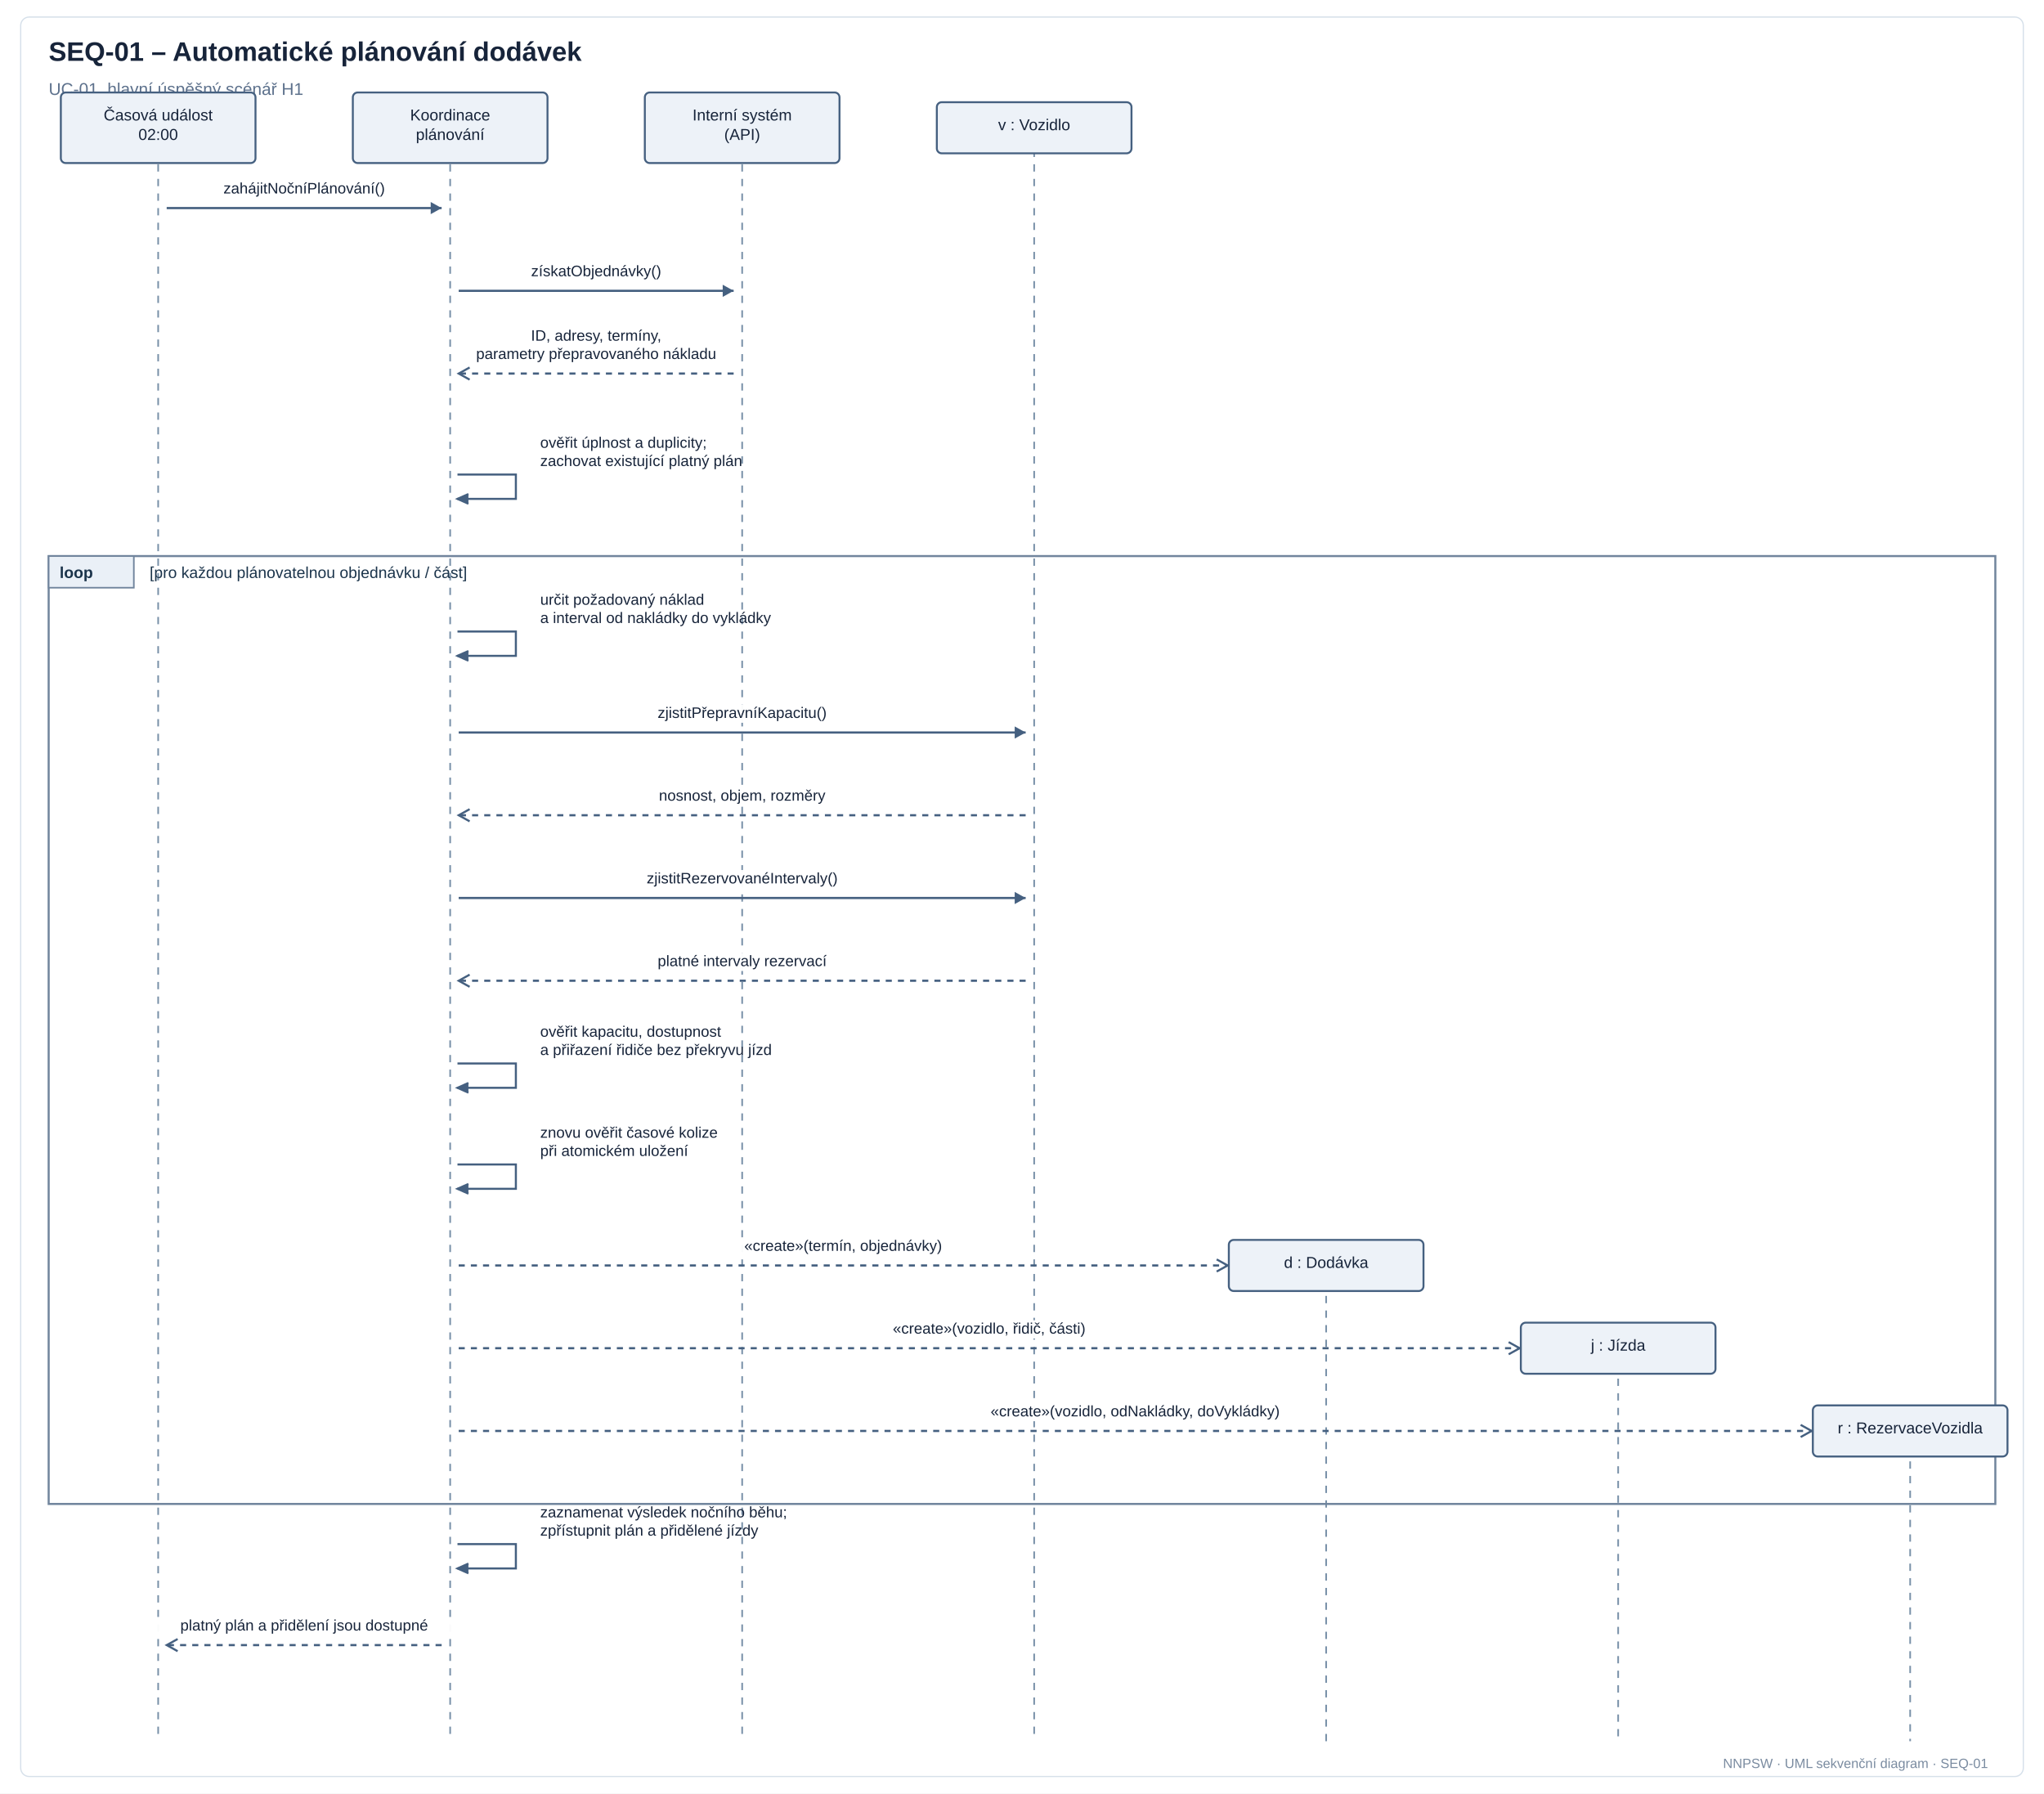
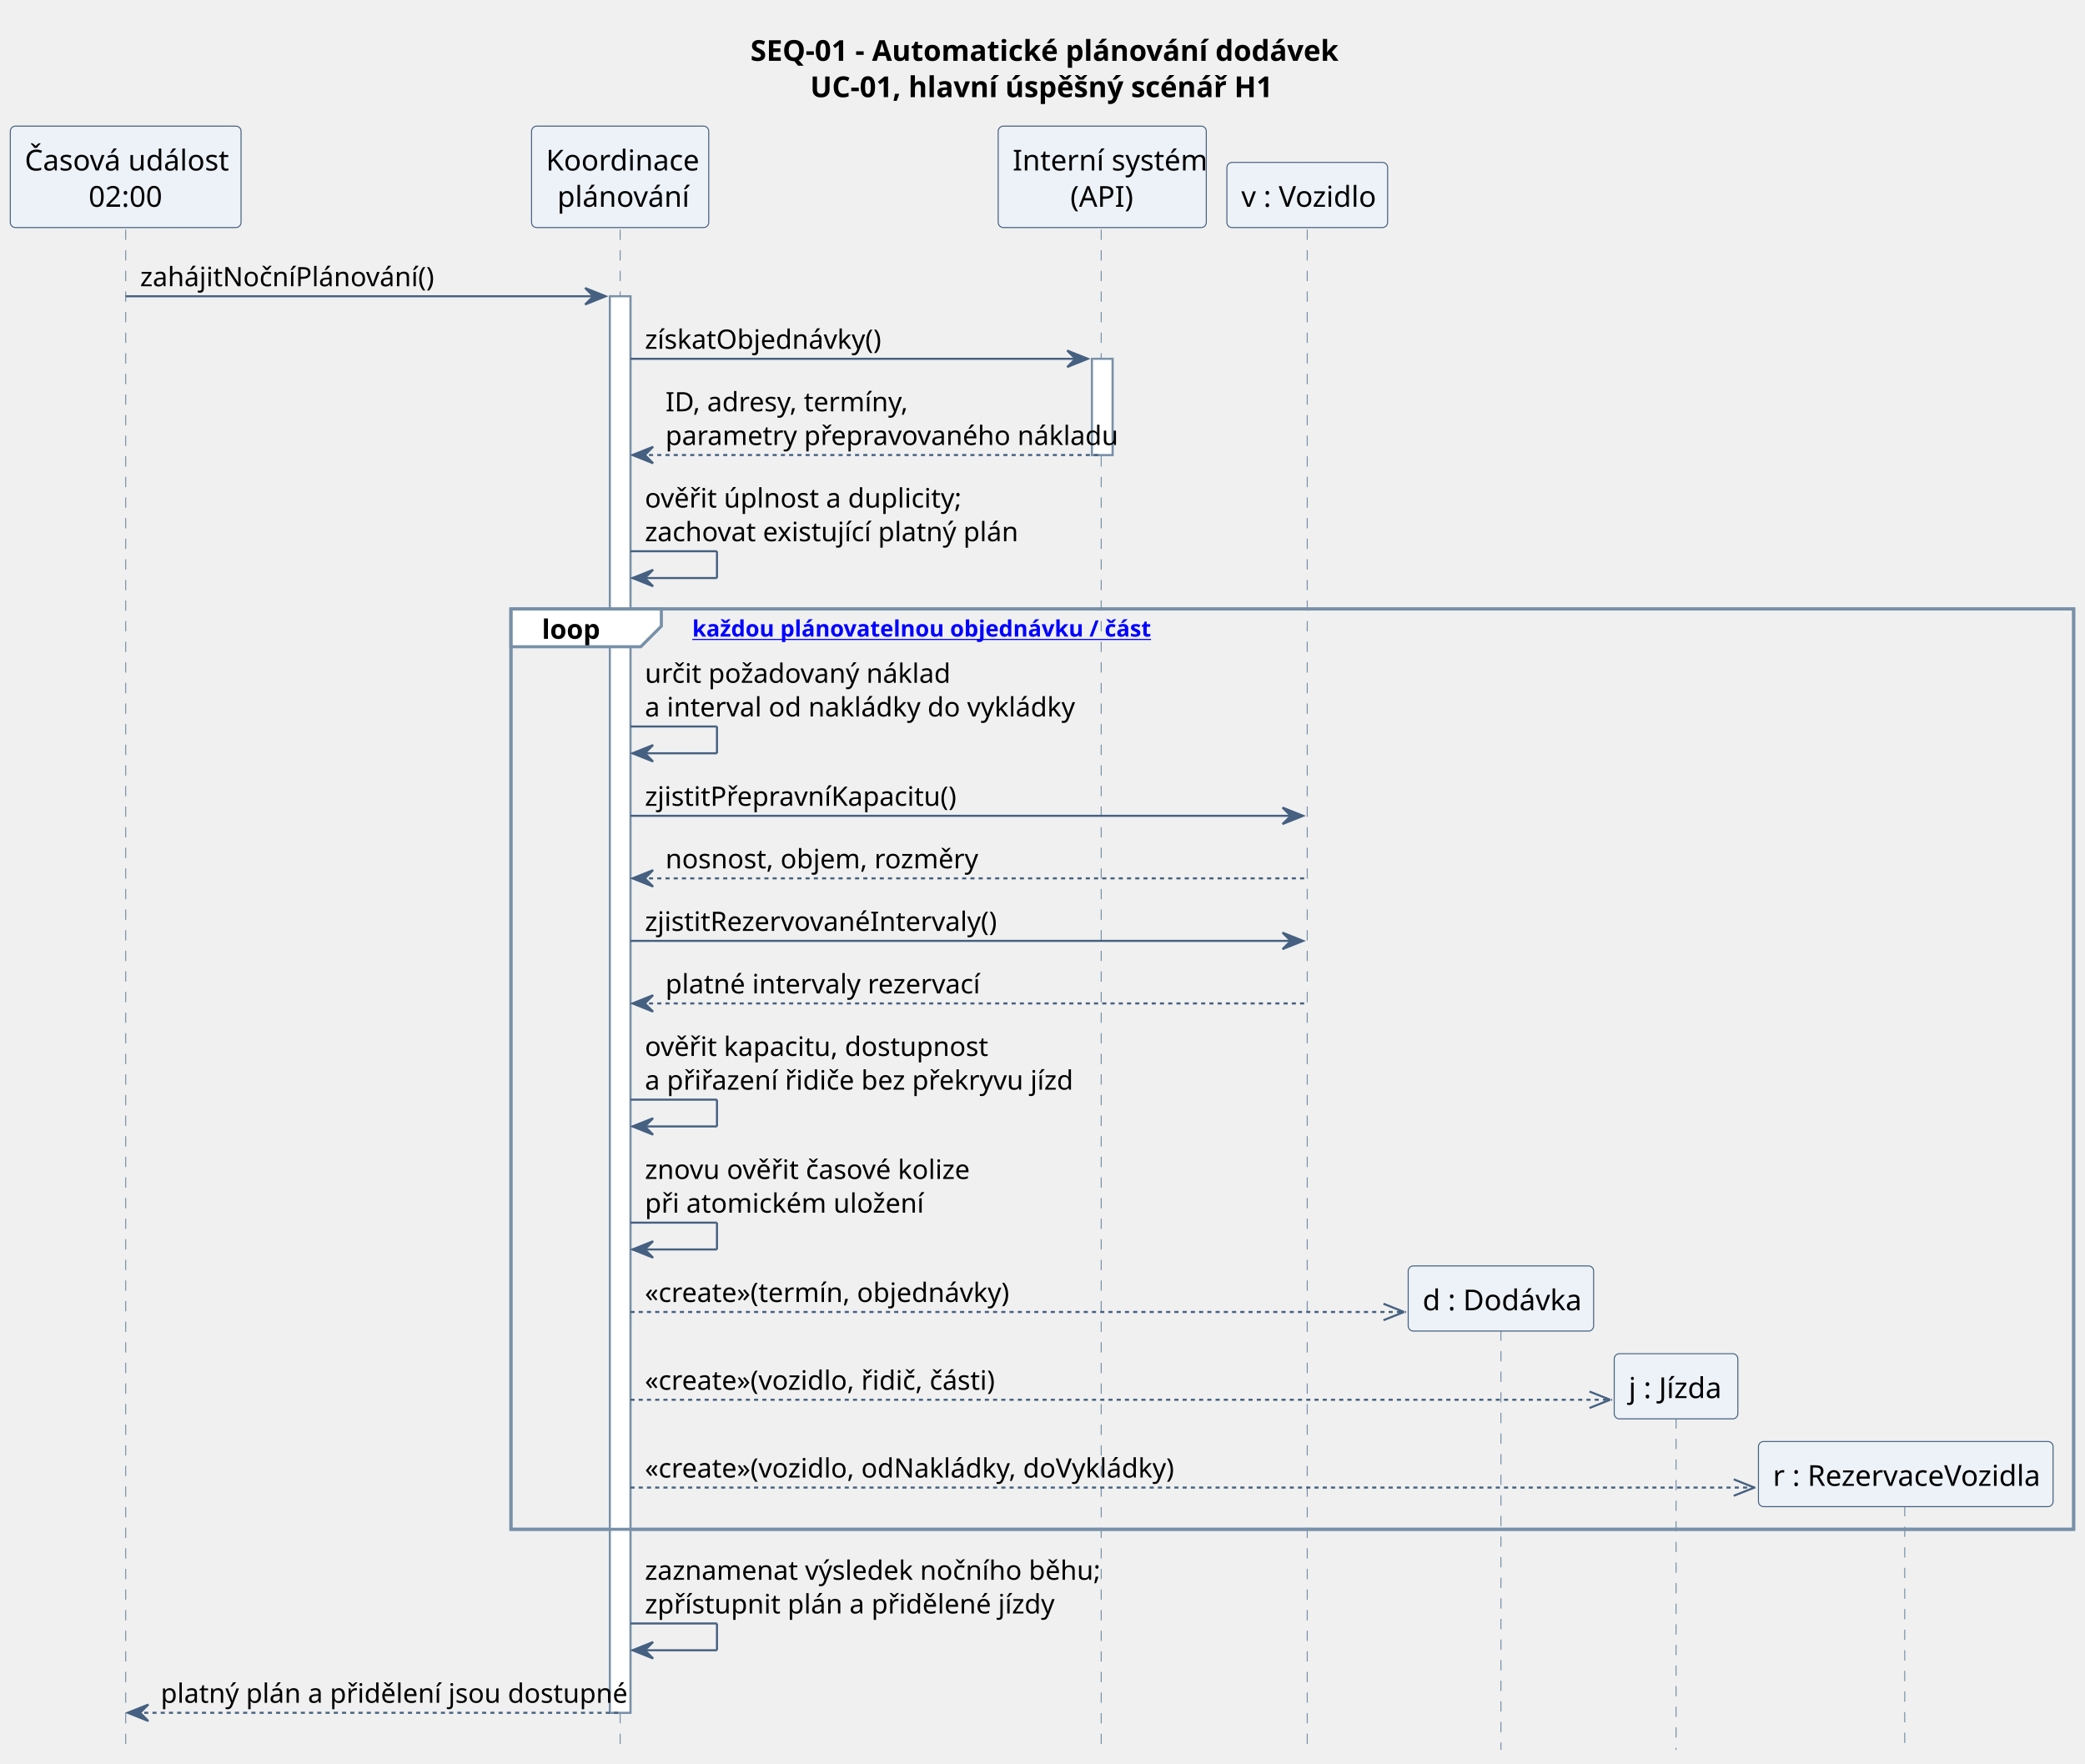
- <svg xmlns="http://www.w3.org/2000/svg" width="1680" height="1474" viewBox="0 0 1680 1474" role="img" aria-label="SEQ-01">
-   <rect width="1680" height="1474" fill="#FFFFFF" />
-   <rect x="17" y="14" width="1646" height="1446" rx="7" fill="none" stroke="#D6E0EA" />
-   <text x="40" y="50" font-size="22" font-weight="700" font-family="Arial, sans-serif" fill="#17243A">SEQ-01 – Automatické plánování dodávek</text>
-   <text x="40" y="78" font-size="14" font-family="Arial, sans-serif" fill="#5D718C">UC-01, hlavní úspěšný scénář H1</text>
-   <line x1="130" y1="123" x2="130" y2="1431" stroke="#7890A8" stroke-width="1.35" stroke-dasharray="6 6" />
-   <line x1="370" y1="123" x2="370" y2="1431" stroke="#7890A8" stroke-width="1.35" stroke-dasharray="6 6" />
-   <line x1="610" y1="123" x2="610" y2="1431" stroke="#7890A8" stroke-width="1.35" stroke-dasharray="6 6" />
-   <line x1="850" y1="123" x2="850" y2="1431" stroke="#7890A8" stroke-width="1.35" stroke-dasharray="6 6" />
-   <line x1="1090" y1="1065" x2="1090" y2="1431" stroke="#7890A8" stroke-width="1.35" stroke-dasharray="6 6" />
-   <line x1="1330" y1="1133" x2="1330" y2="1431" stroke="#7890A8" stroke-width="1.35" stroke-dasharray="6 6" />
-   <line x1="1570" y1="1201" x2="1570" y2="1431" stroke="#7890A8" stroke-width="1.35" stroke-dasharray="6 6" />
-   <rect x="40" y="457" width="1600" height="779" fill="none" stroke="#71859D" stroke-width="1.7" />
-   <rect x="40" y="457" width="70" height="26" fill="#EAF0F7" stroke="#71859D" stroke-width="1.3" />
-   <text x="49" y="475" font-size="13" font-weight="700" fill="#1B344B" font-family="Arial, sans-serif">loop</text>
-   <text x="123" y="475" font-size="13" fill="#1B344B" font-family="Arial, sans-serif">[pro každou plánovatelnou objednávku / část]</text>
-   <path d="M 137 171 H 363" fill="none" stroke="#456080" stroke-width="1.8" />
-   <polygon points="363,171 354,166 354,176" fill="#456080" />
-   <rect x="167.1" y="148" width="165.8" height="15" fill="#FFFFFF" opacity=".96" />
-   <text x="250" y="159" text-anchor="middle" font-size="12.5" fill="#17243A" font-family="Arial, sans-serif">zahájitNočníPlánování()</text>
-   <path d="M 377 239 H 603" fill="none" stroke="#456080" stroke-width="1.8" />
-   <polygon points="603,239 594,234 594,244" fill="#456080" />
-   <rect x="423.6" y="216" width="132.8" height="15" fill="#FFFFFF" opacity=".96" />
-   <text x="490" y="227" text-anchor="middle" font-size="12.5" fill="#17243A" font-family="Arial, sans-serif">získatObjednávky()</text>
-   <path d="M 603 307 H 377" fill="none" stroke="#456080" stroke-width="1.8" stroke-dasharray="5 5" />
-   <path d="M 386 302 L 377 307 L 386 312" stroke="#456080" stroke-width="1.7" fill="none" />
-   <rect x="417" y="269" width="146" height="15" fill="#FFFFFF" opacity=".96" />
-   <text x="490" y="280" text-anchor="middle" font-size="12.5" fill="#17243A" font-family="Arial, sans-serif">ID, adresy, termíny,</text>
-   <rect x="377.4" y="284" width="225.2" height="15" fill="#FFFFFF" opacity=".96" />
-   <text x="490" y="295" text-anchor="middle" font-size="12.5" fill="#17243A" font-family="Arial, sans-serif">parametry přepravovaného nákladu</text>
-   <path d="M 376 390 H 424 V 410 H 376" stroke="#456080" stroke-width="1.7" fill="none" />
-   <path d="M 385 406 L 376 410 L 385 414" stroke="#456080" stroke-width="1.7" fill="#456080" />
-   <text x="444" y="368" font-size="12.5" fill="#17243A" font-family="Arial, sans-serif">ověřit úplnost a duplicity;</text>
-   <text x="444" y="383" font-size="12.5" fill="#17243A" font-family="Arial, sans-serif">zachovat existující platný plán</text>
-   <path d="M 376 519 H 424 V 539 H 376" stroke="#456080" stroke-width="1.7" fill="none" />
-   <path d="M 385 535 L 376 539 L 385 543" stroke="#456080" stroke-width="1.7" fill="#456080" />
-   <text x="444" y="497" font-size="12.5" fill="#17243A" font-family="Arial, sans-serif">určit požadovaný náklad</text>
-   <text x="444" y="512" font-size="12.5" fill="#17243A" font-family="Arial, sans-serif">a interval od nakládky do vykládky</text>
-   <path d="M 377 602 H 843" fill="none" stroke="#456080" stroke-width="1.8" />
-   <polygon points="843,602 834,597 834,607" fill="#456080" />
-   <rect x="517.2" y="579" width="185.6" height="15" fill="#FFFFFF" opacity=".96" />
-   <text x="610" y="590" text-anchor="middle" font-size="12.5" fill="#17243A" font-family="Arial, sans-serif">zjistitPřepravníKapacitu()</text>
-   <path d="M 843 670 H 377" fill="none" stroke="#456080" stroke-width="1.8" stroke-dasharray="5 5" />
-   <path d="M 386 665 L 377 670 L 386 675" stroke="#456080" stroke-width="1.7" fill="none" />
-   <rect x="527.1" y="647" width="165.8" height="15" fill="#FFFFFF" opacity=".96" />
-   <text x="610" y="658" text-anchor="middle" font-size="12.5" fill="#17243A" font-family="Arial, sans-serif">nosnost, objem, rozměry</text>
-   <path d="M 377 738 H 843" fill="none" stroke="#456080" stroke-width="1.8" />
-   <polygon points="843,738 834,733 834,743" fill="#456080" />
-   <rect x="507.3" y="715" width="205.4" height="15" fill="#FFFFFF" opacity=".96" />
-   <text x="610" y="726" text-anchor="middle" font-size="12.5" fill="#17243A" font-family="Arial, sans-serif">zjistitRezervovanéIntervaly()</text>
-   <path d="M 843 806 H 377" fill="none" stroke="#456080" stroke-width="1.8" stroke-dasharray="5 5" />
-   <path d="M 386 801 L 377 806 L 386 811" stroke="#456080" stroke-width="1.7" fill="none" />
-   <rect x="517.2" y="783" width="185.6" height="15" fill="#FFFFFF" opacity=".96" />
-   <text x="610" y="794" text-anchor="middle" font-size="12.5" fill="#17243A" font-family="Arial, sans-serif">platné intervaly rezervací</text>
-   <path d="M 376 874 H 424 V 894 H 376" stroke="#456080" stroke-width="1.7" fill="none" />
-   <path d="M 385 890 L 376 894 L 385 898" stroke="#456080" stroke-width="1.7" fill="#456080" />
-   <text x="444" y="852" font-size="12.5" fill="#17243A" font-family="Arial, sans-serif">ověřit kapacitu, dostupnost</text>
-   <text x="444" y="867" font-size="12.5" fill="#17243A" font-family="Arial, sans-serif">a přiřazení řidiče bez překryvu jízd</text>
-   <path d="M 376 957 H 424 V 977 H 376" stroke="#456080" stroke-width="1.7" fill="none" />
-   <path d="M 385 973 L 376 977 L 385 981" stroke="#456080" stroke-width="1.7" fill="#456080" />
-   <text x="444" y="935" font-size="12.5" fill="#17243A" font-family="Arial, sans-serif">znovu ověřit časové kolize</text>
-   <text x="444" y="950" font-size="12.5" fill="#17243A" font-family="Arial, sans-serif">při atomickém uložení</text>
-   <path d="M 377 1040 H 1009" fill="none" stroke="#456080" stroke-width="1.8" stroke-dasharray="5 5" />
-   <path d="M 1000 1035 L 1009 1040 L 1000 1045" stroke="#456080" stroke-width="1.7" fill="none" />
-   <rect x="593.6" y="1017" width="198.8" height="15" fill="#FFFFFF" opacity=".96" />
-   <text x="693" y="1028" text-anchor="middle" font-size="12.5" fill="#17243A" font-family="Arial, sans-serif">«create»(termín, objednávky)</text>
-   <path d="M 377 1108 H 1249" fill="none" stroke="#456080" stroke-width="1.8" stroke-dasharray="5 5" />
-   <path d="M 1240 1103 L 1249 1108 L 1240 1113" stroke="#456080" stroke-width="1.7" fill="none" />
-   <rect x="703.7" y="1085" width="218.6" height="15" fill="#FFFFFF" opacity=".96" />
-   <text x="813" y="1096" text-anchor="middle" font-size="12.5" fill="#17243A" font-family="Arial, sans-serif">«create»(vozidlo, řidič, části)</text>
-   <path d="M 377 1176 H 1489" fill="none" stroke="#456080" stroke-width="1.8" stroke-dasharray="5 5" />
-   <path d="M 1480 1171 L 1489 1176 L 1480 1181" stroke="#456080" stroke-width="1.7" fill="none" />
-   <rect x="790.7" y="1153" width="284.6" height="15" fill="#FFFFFF" opacity=".96" />
-   <text x="933" y="1164" text-anchor="middle" font-size="12.5" fill="#17243A" font-family="Arial, sans-serif">«create»(vozidlo, odNakládky, doVykládky)</text>
-   <path d="M 376 1269 H 424 V 1289 H 376" stroke="#456080" stroke-width="1.7" fill="none" />
-   <path d="M 385 1285 L 376 1289 L 385 1293" stroke="#456080" stroke-width="1.7" fill="#456080" />
-   <text x="444" y="1247" font-size="12.5" fill="#17243A" font-family="Arial, sans-serif">zaznamenat výsledek nočního běhu;</text>
-   <text x="444" y="1262" font-size="12.5" fill="#17243A" font-family="Arial, sans-serif">zpřístupnit plán a přidělené jízdy</text>
-   <path d="M 363 1352 H 137" fill="none" stroke="#456080" stroke-width="1.8" stroke-dasharray="5 5" />
-   <path d="M 146 1347 L 137 1352 L 146 1357" stroke="#456080" stroke-width="1.7" fill="none" />
-   <rect x="120.9" y="1329" width="258.2" height="15" fill="#FFFFFF" opacity=".96" />
-   <text x="250" y="1340" text-anchor="middle" font-size="12.5" fill="#17243A" font-family="Arial, sans-serif">platný plán a přidělení jsou dostupné</text>
-   <rect x="50" y="76" width="160" height="58" rx="4" fill="#EDF2F8" stroke="#456080" stroke-width="1.6" />
-   <text x="130" y="99" text-anchor="middle" font-size="13" font-weight="500" fill="#17243A" font-family="Arial, sans-serif">Časová událost</text>
-   <text x="130" y="115" text-anchor="middle" font-size="13" font-weight="500" fill="#17243A" font-family="Arial, sans-serif">02:00</text>
-   <rect x="290" y="76" width="160" height="58" rx="4" fill="#EDF2F8" stroke="#456080" stroke-width="1.6" />
-   <text x="370" y="99" text-anchor="middle" font-size="13" font-weight="500" fill="#17243A" font-family="Arial, sans-serif">Koordinace</text>
-   <text x="370" y="115" text-anchor="middle" font-size="13" font-weight="500" fill="#17243A" font-family="Arial, sans-serif">plánování</text>
-   <rect x="530" y="76" width="160" height="58" rx="4" fill="#EDF2F8" stroke="#456080" stroke-width="1.6" />
-   <text x="610" y="99" text-anchor="middle" font-size="13" font-weight="500" fill="#17243A" font-family="Arial, sans-serif">Interní systém</text>
-   <text x="610" y="115" text-anchor="middle" font-size="13" font-weight="500" fill="#17243A" font-family="Arial, sans-serif">(API)</text>
-   <rect x="770" y="84" width="160" height="42" rx="4" fill="#EDF2F8" stroke="#456080" stroke-width="1.6" />
-   <text x="850" y="107" text-anchor="middle" font-size="13" font-weight="500" fill="#17243A" font-family="Arial, sans-serif">v : Vozidlo</text>
-   <rect x="1010" y="1019" width="160" height="42" rx="4" fill="#EDF2F8" stroke="#456080" stroke-width="1.6" />
-   <text x="1090" y="1042" text-anchor="middle" font-size="13" font-weight="500" fill="#17243A" font-family="Arial, sans-serif">d : Dodávka</text>
-   <rect x="1250" y="1087" width="160" height="42" rx="4" fill="#EDF2F8" stroke="#456080" stroke-width="1.6" />
-   <text x="1330" y="1110" text-anchor="middle" font-size="13" font-weight="500" fill="#17243A" font-family="Arial, sans-serif">j : Jízda</text>
-   <rect x="1490" y="1155" width="160" height="42" rx="4" fill="#EDF2F8" stroke="#456080" stroke-width="1.6" />
-   <text x="1570" y="1178" text-anchor="middle" font-size="13" font-weight="500" fill="#17243A" font-family="Arial, sans-serif">r : RezervaceVozidla</text>
-   <text x="1634" y="1453" text-anchor="end" font-size="11" fill="#7A8BA0" font-family="Arial, sans-serif">NNPSW · UML sekvenční diagram · SEQ-01</text>
+ <svg xmlns="http://www.w3.org/2000/svg" xmlns:xlink="http://www.w3.org/1999/xlink" contentStyleType="text/css" height="856px" preserveAspectRatio="none" style="width:1012px;height:856px;background:#FFFFFF;" version="1.1" viewBox="0 0 1012 856" width="1012px" zoomAndPan="magnify">
+   <defs />
+   <g>
+     <text fill="#000000" font-family="sans-serif" font-size="14" font-weight="bold" lengthAdjust="spacing" textLength="287" x="364.25" y="29.533">SEQ-01 - Automatické plánování dodávek</text>
+     <text fill="#000000" font-family="sans-serif" font-size="14" font-weight="bold" lengthAdjust="spacing" textLength="229" x="393.25" y="47.143">UC-01, hlavní úspěšný scénář H1</text>
+     <rect fill="#FFFFFF" height="687.508" style="stroke:#7890A8;stroke-width:1.0;" width="10" x="296" y="143.789" />
+     <rect fill="#FFFFFF" height="46.703" style="stroke:#7890A8;stroke-width:1.0;" width="10" x="530" y="174.141" />
+     <rect fill="none" height="446.695" style="stroke:#7890A8;stroke-width:1.5;" width="758.5" x="248" y="295.547" />
+     <line style="stroke:#7890A8;stroke-width:0.5;stroke-dasharray:5.0,5.0;" x1="61" x2="61" y1="111.438" y2="849.297" />
+     <line style="stroke:#7890A8;stroke-width:0.5;stroke-dasharray:5.0,5.0;" x1="301" x2="301" y1="111.438" y2="849.297" />
+     <line style="stroke:#7890A8;stroke-width:0.5;stroke-dasharray:5.0,5.0;" x1="534.5" x2="534.5" y1="111.438" y2="849.297" />
+     <line style="stroke:#7890A8;stroke-width:0.5;stroke-dasharray:5.0,5.0;" x1="634.5" x2="634.5" y1="111.438" y2="849.297" />
+     <line style="stroke:#7890A8;stroke-width:0.5;stroke-dasharray:5.0,5.0;" x1="728.5" x2="728.5" y1="645.719" y2="849.297" />
+     <line style="stroke:#7890A8;stroke-width:0.5;stroke-dasharray:5.0,5.0;" x1="813.5" x2="813.5" y1="688.328" y2="849.297" />
+     <line style="stroke:#7890A8;stroke-width:0.5;stroke-dasharray:5.0,5.0;" x1="924.5" x2="924.5" y1="730.938" y2="849.297" />
+     <rect fill="#EDF2F8" height="49.219" rx="2.5" ry="2.5" style="stroke:#456080;stroke-width:0.5;" width="112" x="5" y="61.219" />
+     <text fill="#000000" font-family="sans-serif" font-size="14" lengthAdjust="spacing" textLength="98" x="12" y="82.752">Časová událost</text>
+     <text fill="#000000" font-family="sans-serif" font-size="14" lengthAdjust="spacing" textLength="36" x="43" y="100.361">02:00</text>
+     <rect fill="#EDF2F8" height="49.219" rx="2.5" ry="2.5" style="stroke:#456080;stroke-width:0.5;" width="86" x="258" y="61.219" />
+     <text fill="#000000" font-family="sans-serif" font-size="14" lengthAdjust="spacing" textLength="72" x="265" y="82.752">Koordinace</text>
+     <text fill="#000000" font-family="sans-serif" font-size="14" lengthAdjust="spacing" textLength="61" x="270.5" y="100.361">plánování</text>
+     <rect fill="#EDF2F8" height="49.219" rx="2.5" ry="2.5" style="stroke:#456080;stroke-width:0.5;" width="101" x="484.5" y="61.219" />
+     <text fill="#000000" font-family="sans-serif" font-size="14" lengthAdjust="spacing" textLength="87" x="491.5" y="82.752">Interní systém</text>
+     <text fill="#000000" font-family="sans-serif" font-size="14" lengthAdjust="spacing" textLength="31" x="519.5" y="100.361">(API)</text>
+     <rect fill="#EDF2F8" height="31.609" rx="2.5" ry="2.5" style="stroke:#456080;stroke-width:0.5;" width="78" x="595.5" y="78.828" />
+     <text fill="#000000" font-family="sans-serif" font-size="14" lengthAdjust="spacing" textLength="64" x="602.5" y="100.361">v : Vozidlo</text>
+     <rect fill="#FFFFFF" height="687.508" style="stroke:#7890A8;stroke-width:1.0;" width="10" x="296" y="143.789" />
+     <rect fill="#FFFFFF" height="46.703" style="stroke:#7890A8;stroke-width:1.0;" width="10" x="530" y="174.141" />
+     <polygon fill="#456080" points="284,139.789,294,143.789,284,147.789,288,143.789" style="stroke:#456080;stroke-width:1.0;" />
+     <line style="stroke:#456080;stroke-width:1.0;" x1="61" x2="290" y1="143.789" y2="143.789" />
+     <text fill="#000000" font-family="sans-serif" font-size="13" lengthAdjust="spacing" textLength="134" x="68" y="138.933">zahájitNočníPlánování()</text>
+     <polygon fill="#456080" points="518,170.141,528,174.141,518,178.141,522,174.141" style="stroke:#456080;stroke-width:1.0;" />
+     <line style="stroke:#456080;stroke-width:1.0;" x1="306" x2="524" y1="174.141" y2="174.141" />
+     <text fill="#000000" font-family="sans-serif" font-size="13" lengthAdjust="spacing" textLength="110" x="313" y="169.284">získatObjednávky()</text>
+     <polygon fill="#456080" points="317,216.844,307,220.844,317,224.844,313,220.844" style="stroke:#456080;stroke-width:1.0;" />
+     <line style="stroke:#456080;stroke-width:1.0;stroke-dasharray:2.0,2.0;" x1="311" x2="534" y1="220.844" y2="220.844" />
+     <text fill="#000000" font-family="sans-serif" font-size="13" lengthAdjust="spacing" textLength="114" x="323" y="199.636">ID, adresy, termíny,</text>
+     <text fill="#000000" font-family="sans-serif" font-size="13" lengthAdjust="spacing" textLength="199" x="323" y="215.987">parametry přepravovaného nákladu</text>
+     <line style="stroke:#456080;stroke-width:1.0;" x1="306" x2="348" y1="267.547" y2="267.547" />
+     <line style="stroke:#456080;stroke-width:1.0;" x1="348" x2="348" y1="267.547" y2="280.547" />
+     <line style="stroke:#456080;stroke-width:1.0;" x1="307" x2="348" y1="280.547" y2="280.547" />
+     <polygon fill="#456080" points="317,276.547,307,280.547,317,284.547,313,280.547" style="stroke:#456080;stroke-width:1.0;" />
+     <text fill="#000000" font-family="sans-serif" font-size="13" lengthAdjust="spacing" textLength="143" x="313" y="246.339">ověřit úplnost a duplicity;</text>
+     <text fill="#000000" font-family="sans-serif" font-size="13" lengthAdjust="spacing" textLength="173" x="313" y="262.69">zachovat existující platný plán</text>
+     <path d="M248,295.547 L321,295.547 L321,303.898 L311,313.898 L248,313.898 L248,295.547 " fill="#FFFFFF" style="stroke:#7890A8;stroke-width:1.5;" />
+     <rect fill="none" height="446.695" style="stroke:#7890A8;stroke-width:1.5;" width="758.5" x="248" y="295.547" />
+     <text fill="#000000" font-family="sans-serif" font-size="13" font-weight="bold" lengthAdjust="spacing" textLength="28" x="263" y="310.042">loop</text>
+     <a href="pro" target="_top" title="pro" xlink:actuate="onRequest" xlink:href="pro" xlink:show="new" xlink:title="pro" xlink:type="simple">
+       <text fill="#0000FF" font-family="sans-serif" font-size="11" font-weight="bold" lengthAdjust="spacing" text-decoration="underline" textLength="219" x="336" y="308.966">každou plánovatelnou objednávku / část</text>
+     </a>
+     <line style="stroke:#456080;stroke-width:1.0;" x1="306" x2="348" y1="352.602" y2="352.602" />
+     <line style="stroke:#456080;stroke-width:1.0;" x1="348" x2="348" y1="352.602" y2="365.602" />
+     <line style="stroke:#456080;stroke-width:1.0;" x1="307" x2="348" y1="365.602" y2="365.602" />
+     <polygon fill="#456080" points="317,361.602,307,365.602,317,369.602,313,365.602" style="stroke:#456080;stroke-width:1.0;" />
+     <text fill="#000000" font-family="sans-serif" font-size="13" lengthAdjust="spacing" textLength="139" x="313" y="331.394">určit požadovaný náklad</text>
+     <text fill="#000000" font-family="sans-serif" font-size="13" lengthAdjust="spacing" textLength="197" x="313" y="347.745">a interval od nakládky do vykládky</text>
+     <polygon fill="#456080" points="622.5,391.953,632.5,395.953,622.5,399.953,626.5,395.953" style="stroke:#456080;stroke-width:1.0;" />
+     <line style="stroke:#456080;stroke-width:1.0;" x1="306" x2="628.5" y1="395.953" y2="395.953" />
+     <text fill="#000000" font-family="sans-serif" font-size="13" lengthAdjust="spacing" textLength="143" x="313" y="391.097">zjistitPřepravníKapacitu()</text>
+     <polygon fill="#456080" points="317,422.305,307,426.305,317,430.305,313,426.305" style="stroke:#456080;stroke-width:1.0;" />
+     <line style="stroke:#456080;stroke-width:1.0;stroke-dasharray:2.0,2.0;" x1="311" x2="633.5" y1="426.305" y2="426.305" />
+     <text fill="#000000" font-family="sans-serif" font-size="13" lengthAdjust="spacing" textLength="144" x="323" y="421.448">nosnost, objem, rozměry</text>
+     <polygon fill="#456080" points="622.5,452.656,632.5,456.656,622.5,460.656,626.5,456.656" style="stroke:#456080;stroke-width:1.0;" />
+     <line style="stroke:#456080;stroke-width:1.0;" x1="306" x2="628.5" y1="456.656" y2="456.656" />
+     <text fill="#000000" font-family="sans-serif" font-size="13" lengthAdjust="spacing" textLength="158" x="313" y="451.8">zjistitRezervovanéIntervaly()</text>
+     <polygon fill="#456080" points="317,483.008,307,487.008,317,491.008,313,487.008" style="stroke:#456080;stroke-width:1.0;" />
+     <line style="stroke:#456080;stroke-width:1.0;stroke-dasharray:2.0,2.0;" x1="311" x2="633.5" y1="487.008" y2="487.008" />
+     <text fill="#000000" font-family="sans-serif" font-size="13" lengthAdjust="spacing" textLength="141" x="323" y="482.151">platné intervaly rezervací</text>
+     <line style="stroke:#456080;stroke-width:1.0;" x1="306" x2="348" y1="533.711" y2="533.711" />
+     <line style="stroke:#456080;stroke-width:1.0;" x1="348" x2="348" y1="533.711" y2="546.711" />
+     <line style="stroke:#456080;stroke-width:1.0;" x1="307" x2="348" y1="546.711" y2="546.711" />
+     <polygon fill="#456080" points="317,542.711,307,546.711,317,550.711,313,546.711" style="stroke:#456080;stroke-width:1.0;" />
+     <text fill="#000000" font-family="sans-serif" font-size="13" lengthAdjust="spacing" textLength="155" x="313" y="512.503">ověřit kapacitu, dostupnost</text>
+     <text fill="#000000" font-family="sans-serif" font-size="13" lengthAdjust="spacing" textLength="196" x="313" y="528.855">a přiřazení řidiče bez překryvu jízd</text>
+     <line style="stroke:#456080;stroke-width:1.0;" x1="306" x2="348" y1="593.414" y2="593.414" />
+     <line style="stroke:#456080;stroke-width:1.0;" x1="348" x2="348" y1="593.414" y2="606.414" />
+     <line style="stroke:#456080;stroke-width:1.0;" x1="307" x2="348" y1="606.414" y2="606.414" />
+     <polygon fill="#456080" points="317,602.414,307,606.414,317,610.414,313,606.414" style="stroke:#456080;stroke-width:1.0;" />
+     <text fill="#000000" font-family="sans-serif" font-size="13" lengthAdjust="spacing" textLength="149" x="313" y="572.206">znovu ověřit časové kolize</text>
+     <text fill="#000000" font-family="sans-serif" font-size="13" lengthAdjust="spacing" textLength="127" x="313" y="588.558">při atomickém uložení</text>
+     <line style="stroke:#456080;stroke-width:1.0;" x1="681.5" x2="671.5" y1="636.766" y2="632.766" />
+     <line style="stroke:#456080;stroke-width:1.0;" x1="681.5" x2="671.5" y1="636.766" y2="640.766" />
+     <line style="stroke:#456080;stroke-width:1.0;stroke-dasharray:2.0,2.0;" x1="306" x2="682.5" y1="636.766" y2="636.766" />
+     <text fill="#000000" font-family="sans-serif" font-size="13" lengthAdjust="spacing" textLength="166" x="313" y="631.909">«create»(termín, objednávky)</text>
+     <rect fill="#EDF2F8" height="31.609" rx="2.5" ry="2.5" style="stroke:#456080;stroke-width:0.5;" width="90" x="683.5" y="614.414" />
+     <text fill="#000000" font-family="sans-serif" font-size="14" lengthAdjust="spacing" textLength="76" x="690.5" y="635.947">d : Dodávka</text>
+     <line style="stroke:#456080;stroke-width:1.0;" x1="781.5" x2="771.5" y1="679.375" y2="675.375" />
+     <line style="stroke:#456080;stroke-width:1.0;" x1="781.5" x2="771.5" y1="679.375" y2="683.375" />
+     <line style="stroke:#456080;stroke-width:1.0;stroke-dasharray:2.0,2.0;" x1="306" x2="782.5" y1="679.375" y2="679.375" />
+     <text fill="#000000" font-family="sans-serif" font-size="13" lengthAdjust="spacing" textLength="165" x="313" y="674.519">«create»(vozidlo, řidič, části)</text>
+     <rect fill="#EDF2F8" height="31.609" rx="2.5" ry="2.5" style="stroke:#456080;stroke-width:0.5;" width="60" x="783.5" y="657.023" />
+     <text fill="#000000" font-family="sans-serif" font-size="14" lengthAdjust="spacing" textLength="46" x="790.5" y="678.557">j : Jízda</text>
+     <line style="stroke:#456080;stroke-width:1.0;" x1="851.5" x2="841.5" y1="721.984" y2="717.984" />
+     <line style="stroke:#456080;stroke-width:1.0;" x1="851.5" x2="841.5" y1="721.984" y2="725.984" />
+     <line style="stroke:#456080;stroke-width:1.0;stroke-dasharray:2.0,2.0;" x1="306" x2="852.5" y1="721.984" y2="721.984" />
+     <text fill="#000000" font-family="sans-serif" font-size="13" lengthAdjust="spacing" textLength="249" x="313" y="717.128">«create»(vozidlo, odNakládky, doVykládky)</text>
+     <rect fill="#EDF2F8" height="31.609" rx="2.5" ry="2.5" style="stroke:#456080;stroke-width:0.5;" width="143" x="853.5" y="699.633" />
+     <text fill="#000000" font-family="sans-serif" font-size="14" lengthAdjust="spacing" textLength="129" x="860.5" y="721.166">r : RezervaceVozidla</text>
+     <line style="stroke:#456080;stroke-width:1.0;" x1="306" x2="348" y1="787.945" y2="787.945" />
+     <line style="stroke:#456080;stroke-width:1.0;" x1="348" x2="348" y1="787.945" y2="800.945" />
+     <line style="stroke:#456080;stroke-width:1.0;" x1="307" x2="348" y1="800.945" y2="800.945" />
+     <polygon fill="#456080" points="317,796.945,307,800.945,317,804.945,313,800.945" style="stroke:#456080;stroke-width:1.0;" />
+     <text fill="#000000" font-family="sans-serif" font-size="13" lengthAdjust="spacing" textLength="210" x="313" y="766.737">zaznamenat výsledek nočního běhu;</text>
+     <text fill="#000000" font-family="sans-serif" font-size="13" lengthAdjust="spacing" textLength="186" x="313" y="783.089">zpřístupnit plán a přidělené jízdy</text>
+     <polygon fill="#456080" points="72,827.297,62,831.297,72,835.297,68,831.297" style="stroke:#456080;stroke-width:1.0;" />
+     <line style="stroke:#456080;stroke-width:1.0;stroke-dasharray:2.0,2.0;" x1="66" x2="300" y1="831.297" y2="831.297" />
+     <text fill="#000000" font-family="sans-serif" font-size="13" lengthAdjust="spacing" textLength="211" x="78" y="826.44">platný plán a přidělení jsou dostupné</text>
+   </g>
</svg>
